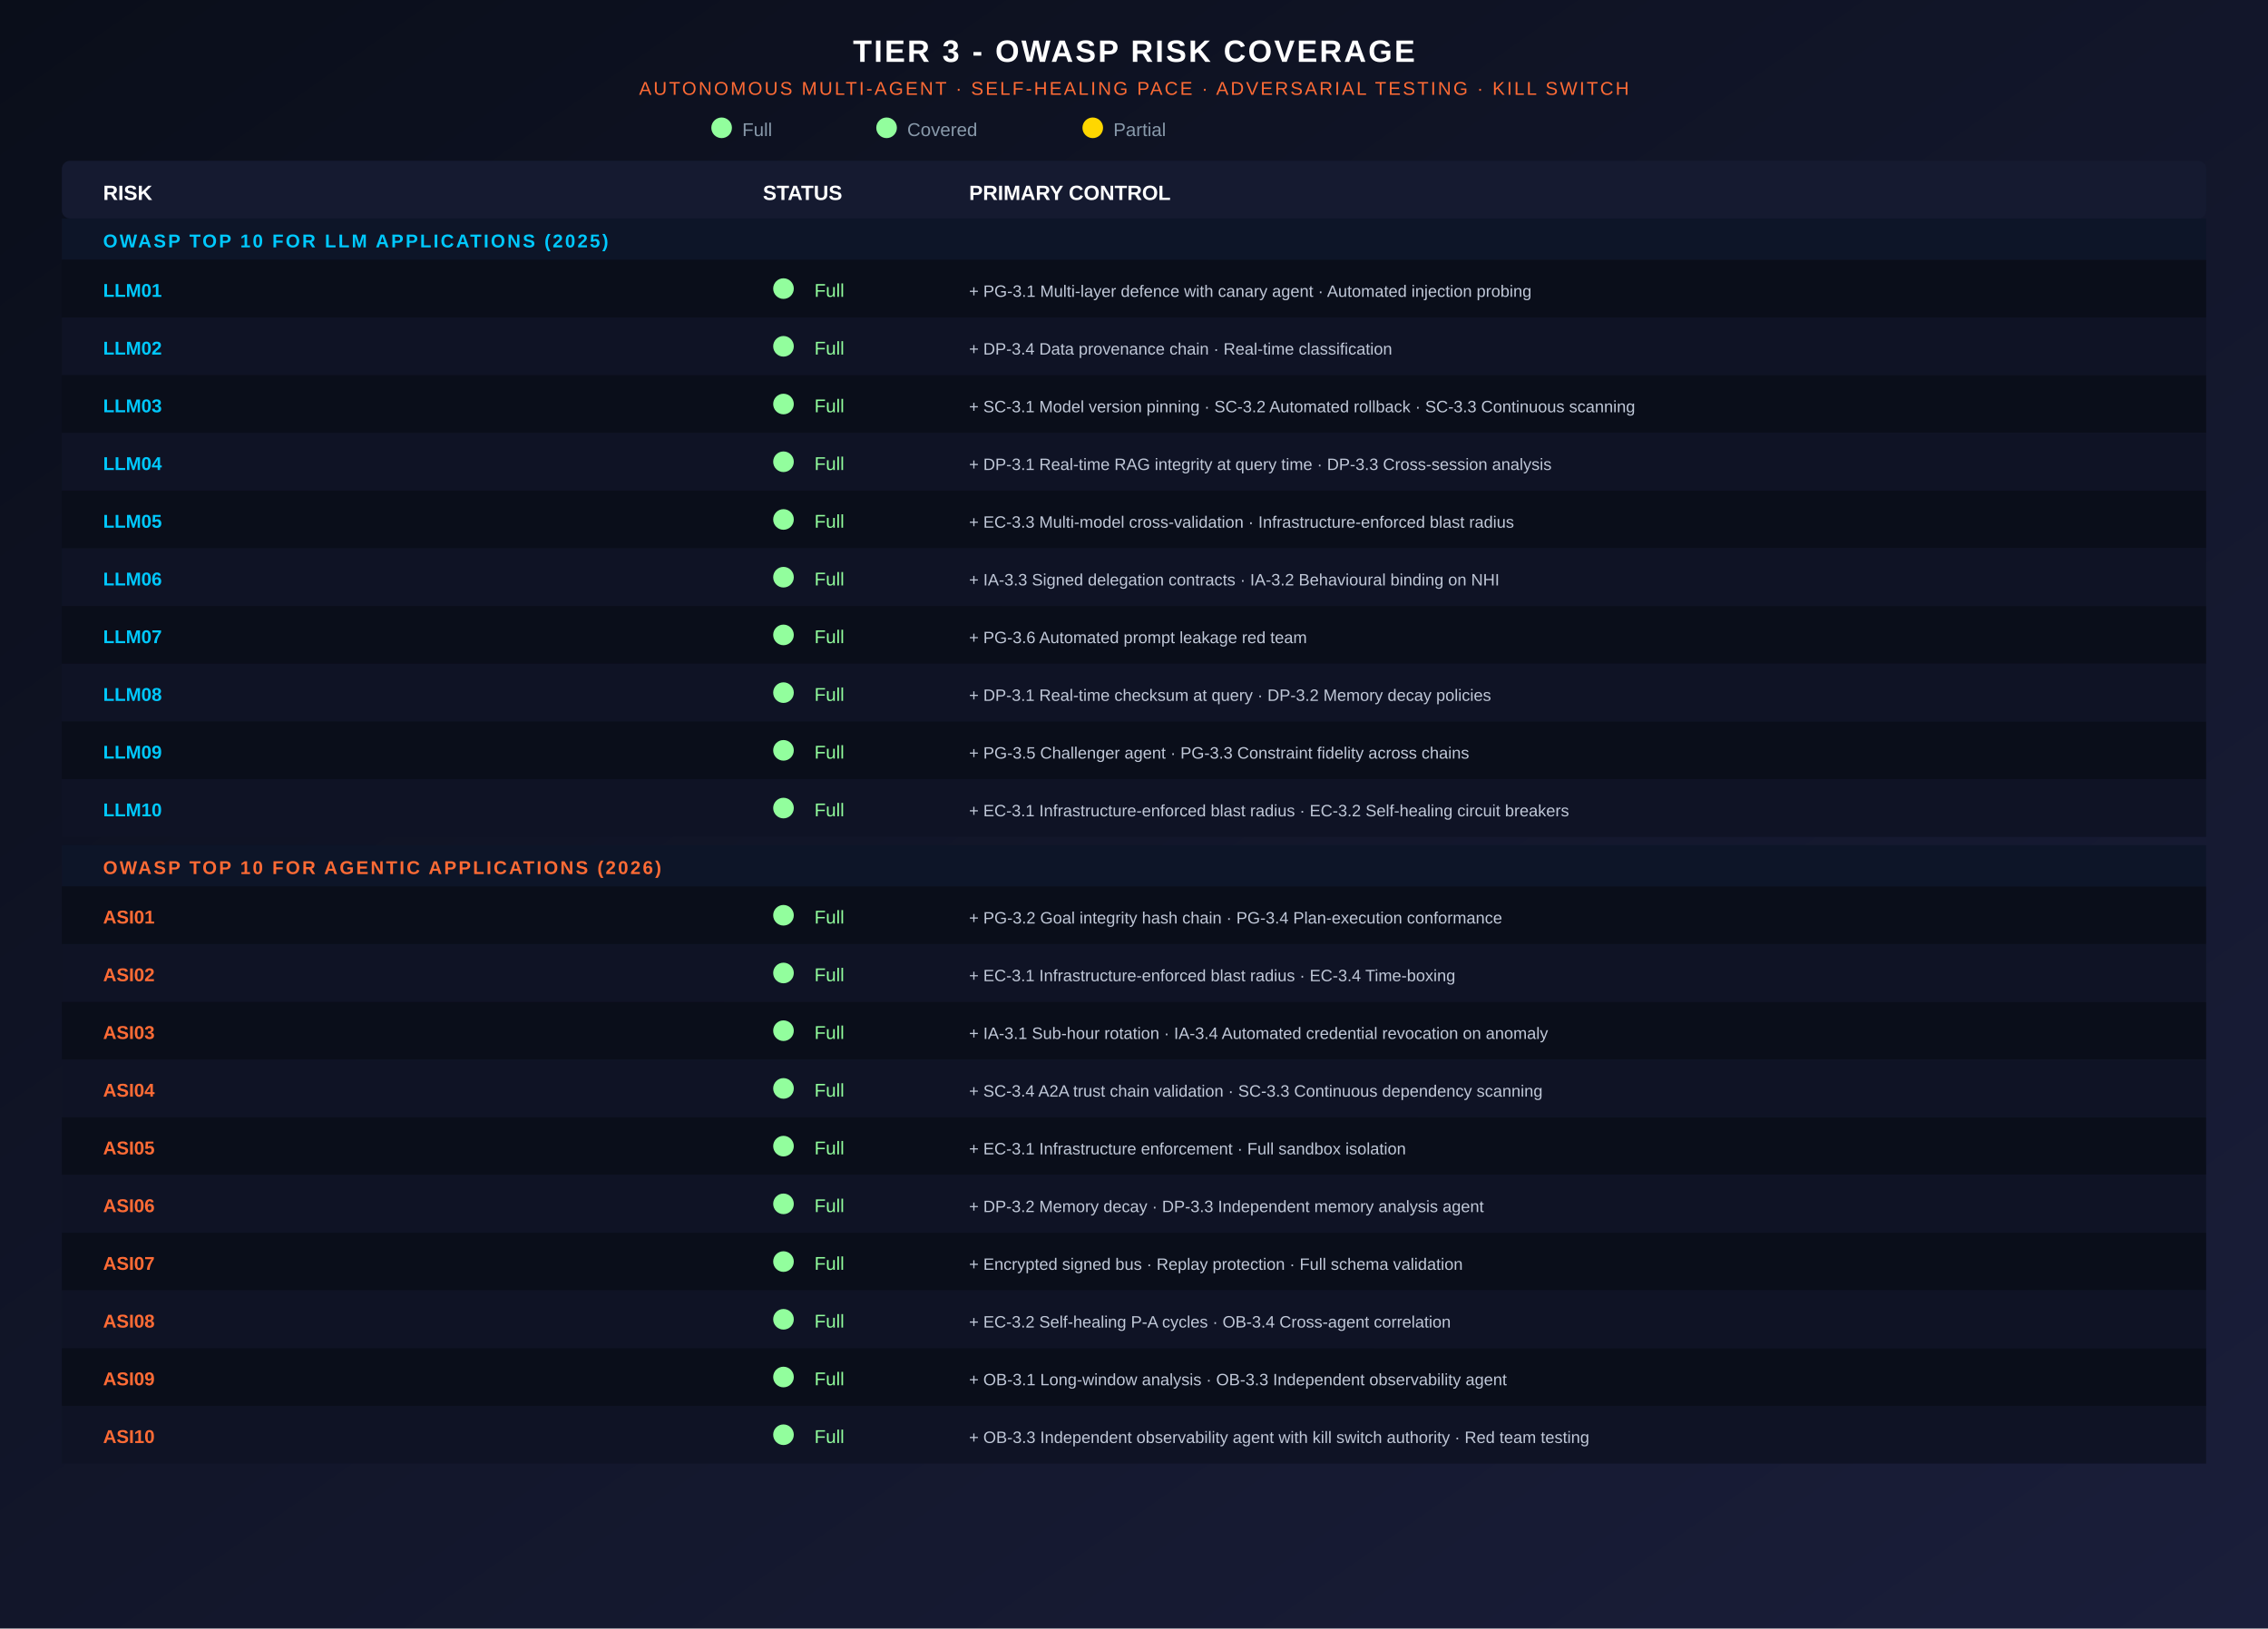
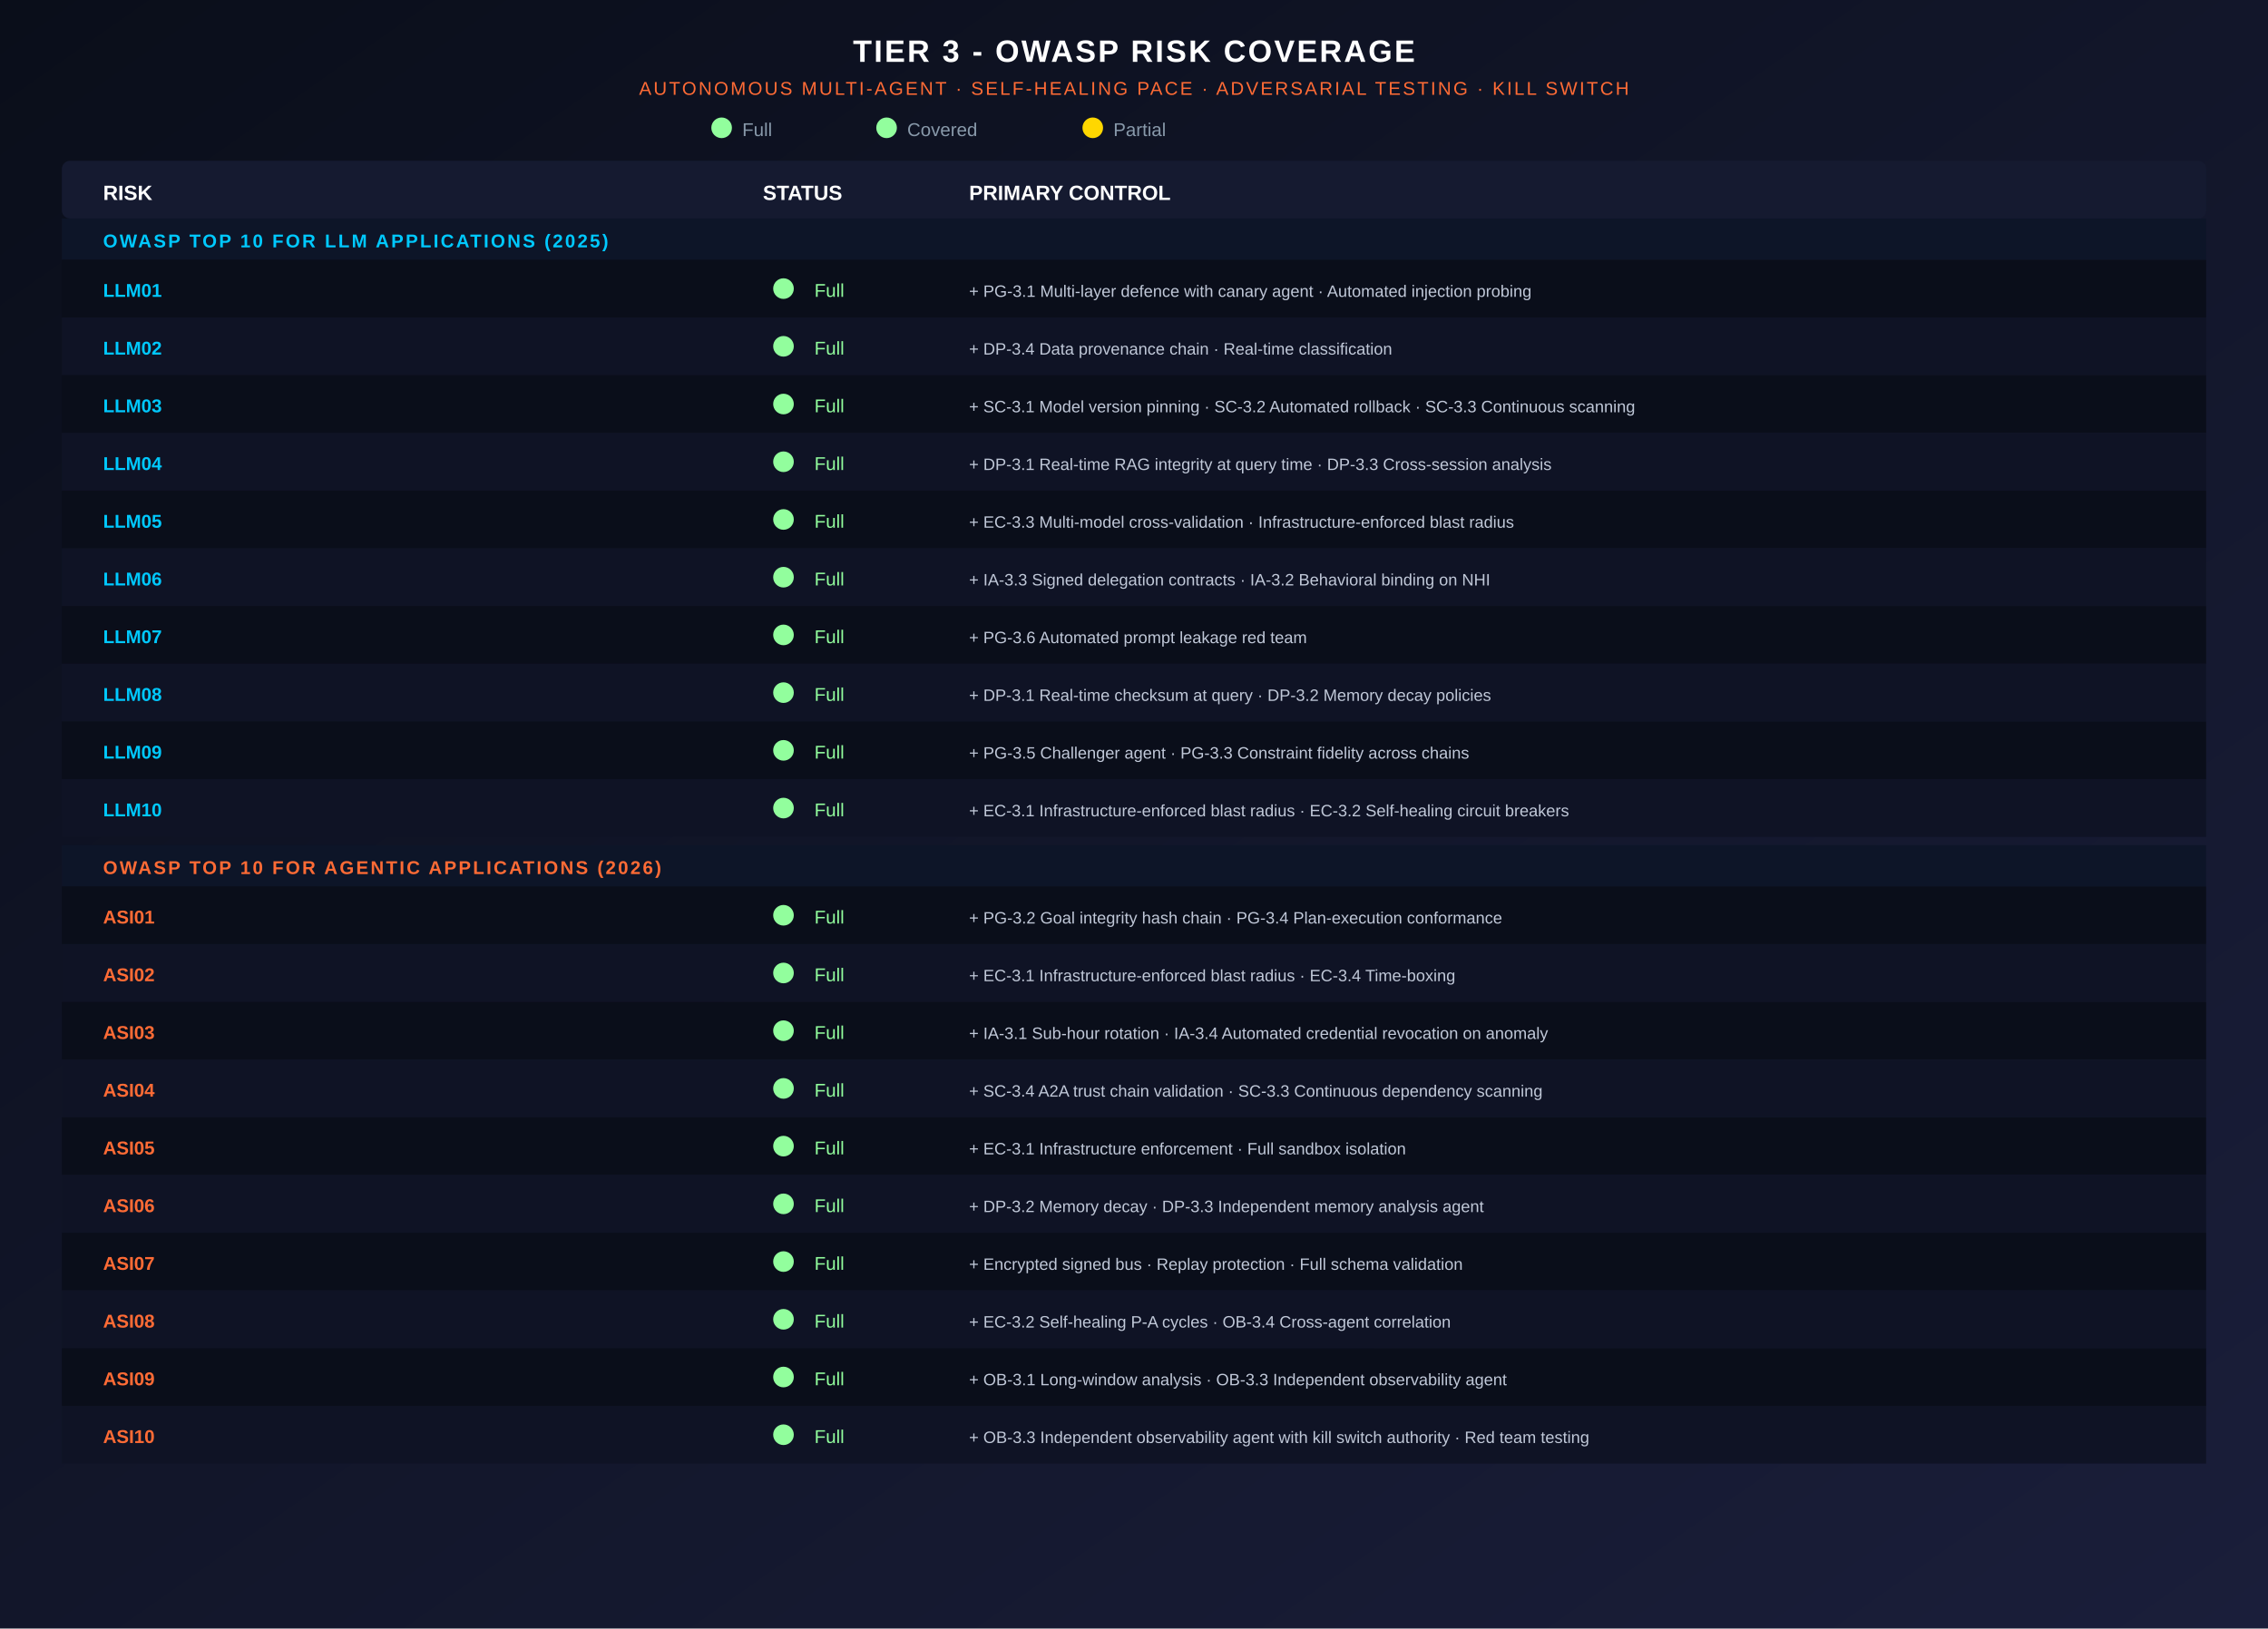
<svg xmlns="http://www.w3.org/2000/svg" width="1100" height="790" viewBox="0 0 1100 790" font-family="'Segoe UI', 'Helvetica Neue', Arial, sans-serif">
  <defs>
    <linearGradient id="bg" x1="0%" y1="0%" x2="100%" y2="100%">
      <stop offset="0%" stop-color="#0a0e1a" />
      <stop offset="100%" stop-color="#1a1e3a" />
    </linearGradient>
  </defs>
  <rect width="1100" height="790" fill="url(#bg)" />
  <text x="550" y="30" text-anchor="middle" fill="#fff" font-size="15" font-weight="700" letter-spacing="1">TIER 3 - OWASP RISK COVERAGE</text>
  <text x="550" y="46" text-anchor="middle" fill="#ff6b35" font-size="9" letter-spacing="1">AUTONOMOUS MULTI-AGENT · SELF-HEALING PACE · ADVERSARIAL TESTING · KILL SWITCH</text>
  <circle cx="350" cy="62" r="5" fill="#92fe9d" />
  <text x="360" y="66" fill="#8899aa" font-size="9">Full</text>
  <circle cx="430" cy="62" r="5" fill="#92fe9d" />
  <text x="440" y="66" fill="#8899aa" font-size="9">Covered</text>
  <circle cx="530" cy="62" r="5" fill="#ffd700" />
  <text x="540" y="66" fill="#8899aa" font-size="9">Partial</text>
  <rect x="30" y="78" width="1040" height="28" rx="4" fill="#151a30" />
  <text x="50" y="97" fill="#fff" font-size="10" font-weight="700">RISK</text>
  <text x="370" y="97" fill="#fff" font-size="10" font-weight="700">STATUS</text>
  <text x="470" y="97" fill="#fff" font-size="10" font-weight="700">PRIMARY CONTROL</text>
  <rect x="30" y="106" width="1040" height="20" rx="0" fill="#0d1528" />
  <text x="50" y="120" fill="#00c9ff" font-size="9" font-weight="700" letter-spacing="1">OWASP TOP 10 FOR LLM APPLICATIONS (2025)</text>
  <rect x="30" y="126" width="1040" height="28" rx="0" fill="#0a0e1a" />
  <text x="50" y="144" fill="#00c9ff" font-size="9" font-weight="600">LLM01</text>
  <circle cx="380" cy="140" r="5" fill="#92fe9d" />
  <text x="395" y="144" fill="#92fe9d" font-size="9">Full</text>
  <text x="470" y="144" fill="#c0c8d8" font-size="8">+ PG-3.1 Multi-layer defence with canary agent · Automated injection probing</text>
  <rect x="30" y="154" width="1040" height="28" rx="0" fill="#0f1325" />
  <text x="50" y="172" fill="#00c9ff" font-size="9" font-weight="600">LLM02</text>
  <circle cx="380" cy="168" r="5" fill="#92fe9d" />
  <text x="395" y="172" fill="#92fe9d" font-size="9">Full</text>
  <text x="470" y="172" fill="#c0c8d8" font-size="8">+ DP-3.4 Data provenance chain · Real-time classification</text>
  <rect x="30" y="182" width="1040" height="28" rx="0" fill="#0a0e1a" />
  <text x="50" y="200" fill="#00c9ff" font-size="9" font-weight="600">LLM03</text>
  <circle cx="380" cy="196" r="5" fill="#92fe9d" />
  <text x="395" y="200" fill="#92fe9d" font-size="9">Full</text>
  <text x="470" y="200" fill="#c0c8d8" font-size="8">+ SC-3.1 Model version pinning · SC-3.2 Automated rollback · SC-3.3 Continuous scanning</text>
  <rect x="30" y="210" width="1040" height="28" rx="0" fill="#0f1325" />
  <text x="50" y="228" fill="#00c9ff" font-size="9" font-weight="600">LLM04</text>
  <circle cx="380" cy="224" r="5" fill="#92fe9d" />
  <text x="395" y="228" fill="#92fe9d" font-size="9">Full</text>
  <text x="470" y="228" fill="#c0c8d8" font-size="8">+ DP-3.1 Real-time RAG integrity at query time · DP-3.3 Cross-session analysis</text>
  <rect x="30" y="238" width="1040" height="28" rx="0" fill="#0a0e1a" />
  <text x="50" y="256" fill="#00c9ff" font-size="9" font-weight="600">LLM05</text>
  <circle cx="380" cy="252" r="5" fill="#92fe9d" />
  <text x="395" y="256" fill="#92fe9d" font-size="9">Full</text>
  <text x="470" y="256" fill="#c0c8d8" font-size="8">+ EC-3.3 Multi-model cross-validation · Infrastructure-enforced blast radius</text>
  <rect x="30" y="266" width="1040" height="28" rx="0" fill="#0f1325" />
  <text x="50" y="284" fill="#00c9ff" font-size="9" font-weight="600">LLM06</text>
  <circle cx="380" cy="280" r="5" fill="#92fe9d" />
  <text x="395" y="284" fill="#92fe9d" font-size="9">Full</text>
-   <text x="470" y="284" fill="#c0c8d8" font-size="8">+ IA-3.3 Signed delegation contracts · IA-3.2 Behavioural binding on NHI</text>
+   <text x="470" y="284" fill="#c0c8d8" font-size="8">+ IA-3.3 Signed delegation contracts · IA-3.2 Behavioral binding on NHI</text>
  <rect x="30" y="294" width="1040" height="28" rx="0" fill="#0a0e1a" />
  <text x="50" y="312" fill="#00c9ff" font-size="9" font-weight="600">LLM07</text>
  <circle cx="380" cy="308" r="5" fill="#92fe9d" />
  <text x="395" y="312" fill="#92fe9d" font-size="9">Full</text>
  <text x="470" y="312" fill="#c0c8d8" font-size="8">+ PG-3.6 Automated prompt leakage red team</text>
  <rect x="30" y="322" width="1040" height="28" rx="0" fill="#0f1325" />
  <text x="50" y="340" fill="#00c9ff" font-size="9" font-weight="600">LLM08</text>
  <circle cx="380" cy="336" r="5" fill="#92fe9d" />
  <text x="395" y="340" fill="#92fe9d" font-size="9">Full</text>
  <text x="470" y="340" fill="#c0c8d8" font-size="8">+ DP-3.1 Real-time checksum at query · DP-3.2 Memory decay policies</text>
  <rect x="30" y="350" width="1040" height="28" rx="0" fill="#0a0e1a" />
  <text x="50" y="368" fill="#00c9ff" font-size="9" font-weight="600">LLM09</text>
  <circle cx="380" cy="364" r="5" fill="#92fe9d" />
  <text x="395" y="368" fill="#92fe9d" font-size="9">Full</text>
  <text x="470" y="368" fill="#c0c8d8" font-size="8">+ PG-3.5 Challenger agent · PG-3.3 Constraint fidelity across chains</text>
  <rect x="30" y="378" width="1040" height="28" rx="0" fill="#0f1325" />
  <text x="50" y="396" fill="#00c9ff" font-size="9" font-weight="600">LLM10</text>
  <circle cx="380" cy="392" r="5" fill="#92fe9d" />
  <text x="395" y="396" fill="#92fe9d" font-size="9">Full</text>
  <text x="470" y="396" fill="#c0c8d8" font-size="8">+ EC-3.1 Infrastructure-enforced blast radius · EC-3.2 Self-healing circuit breakers</text>
  <rect x="30" y="410" width="1040" height="20" rx="0" fill="#0d1528" />
  <text x="50" y="424" fill="#ff6b35" font-size="9" font-weight="700" letter-spacing="1">OWASP TOP 10 FOR AGENTIC APPLICATIONS (2026)</text>
  <rect x="30" y="430" width="1040" height="28" rx="0" fill="#0a0e1a" />
  <text x="50" y="448" fill="#ff6b35" font-size="9" font-weight="600">ASI01</text>
  <circle cx="380" cy="444" r="5" fill="#92fe9d" />
  <text x="395" y="448" fill="#92fe9d" font-size="9">Full</text>
  <text x="470" y="448" fill="#c0c8d8" font-size="8">+ PG-3.2 Goal integrity hash chain · PG-3.4 Plan-execution conformance</text>
  <rect x="30" y="458" width="1040" height="28" rx="0" fill="#0f1325" />
  <text x="50" y="476" fill="#ff6b35" font-size="9" font-weight="600">ASI02</text>
  <circle cx="380" cy="472" r="5" fill="#92fe9d" />
  <text x="395" y="476" fill="#92fe9d" font-size="9">Full</text>
  <text x="470" y="476" fill="#c0c8d8" font-size="8">+ EC-3.1 Infrastructure-enforced blast radius · EC-3.4 Time-boxing</text>
  <rect x="30" y="486" width="1040" height="28" rx="0" fill="#0a0e1a" />
  <text x="50" y="504" fill="#ff6b35" font-size="9" font-weight="600">ASI03</text>
  <circle cx="380" cy="500" r="5" fill="#92fe9d" />
  <text x="395" y="504" fill="#92fe9d" font-size="9">Full</text>
  <text x="470" y="504" fill="#c0c8d8" font-size="8">+ IA-3.1 Sub-hour rotation · IA-3.4 Automated credential revocation on anomaly</text>
  <rect x="30" y="514" width="1040" height="28" rx="0" fill="#0f1325" />
  <text x="50" y="532" fill="#ff6b35" font-size="9" font-weight="600">ASI04</text>
  <circle cx="380" cy="528" r="5" fill="#92fe9d" />
  <text x="395" y="532" fill="#92fe9d" font-size="9">Full</text>
  <text x="470" y="532" fill="#c0c8d8" font-size="8">+ SC-3.4 A2A trust chain validation · SC-3.3 Continuous dependency scanning</text>
  <rect x="30" y="542" width="1040" height="28" rx="0" fill="#0a0e1a" />
  <text x="50" y="560" fill="#ff6b35" font-size="9" font-weight="600">ASI05</text>
  <circle cx="380" cy="556" r="5" fill="#92fe9d" />
  <text x="395" y="560" fill="#92fe9d" font-size="9">Full</text>
  <text x="470" y="560" fill="#c0c8d8" font-size="8">+ EC-3.1 Infrastructure enforcement · Full sandbox isolation</text>
  <rect x="30" y="570" width="1040" height="28" rx="0" fill="#0f1325" />
  <text x="50" y="588" fill="#ff6b35" font-size="9" font-weight="600">ASI06</text>
  <circle cx="380" cy="584" r="5" fill="#92fe9d" />
  <text x="395" y="588" fill="#92fe9d" font-size="9">Full</text>
  <text x="470" y="588" fill="#c0c8d8" font-size="8">+ DP-3.2 Memory decay · DP-3.3 Independent memory analysis agent</text>
  <rect x="30" y="598" width="1040" height="28" rx="0" fill="#0a0e1a" />
  <text x="50" y="616" fill="#ff6b35" font-size="9" font-weight="600">ASI07</text>
  <circle cx="380" cy="612" r="5" fill="#92fe9d" />
  <text x="395" y="616" fill="#92fe9d" font-size="9">Full</text>
  <text x="470" y="616" fill="#c0c8d8" font-size="8">+ Encrypted signed bus · Replay protection · Full schema validation</text>
  <rect x="30" y="626" width="1040" height="28" rx="0" fill="#0f1325" />
  <text x="50" y="644" fill="#ff6b35" font-size="9" font-weight="600">ASI08</text>
  <circle cx="380" cy="640" r="5" fill="#92fe9d" />
  <text x="395" y="644" fill="#92fe9d" font-size="9">Full</text>
  <text x="470" y="644" fill="#c0c8d8" font-size="8">+ EC-3.2 Self-healing P-A cycles · OB-3.4 Cross-agent correlation</text>
  <rect x="30" y="654" width="1040" height="28" rx="0" fill="#0a0e1a" />
  <text x="50" y="672" fill="#ff6b35" font-size="9" font-weight="600">ASI09</text>
  <circle cx="380" cy="668" r="5" fill="#92fe9d" />
  <text x="395" y="672" fill="#92fe9d" font-size="9">Full</text>
  <text x="470" y="672" fill="#c0c8d8" font-size="8">+ OB-3.1 Long-window analysis · OB-3.3 Independent observability agent</text>
  <rect x="30" y="682" width="1040" height="28" rx="0" fill="#0f1325" />
  <text x="50" y="700" fill="#ff6b35" font-size="9" font-weight="600">ASI10</text>
  <circle cx="380" cy="696" r="5" fill="#92fe9d" />
  <text x="395" y="700" fill="#92fe9d" font-size="9">Full</text>
  <text x="470" y="700" fill="#c0c8d8" font-size="8">+ OB-3.3 Independent observability agent with kill switch authority · Red team testing</text>
</svg>
